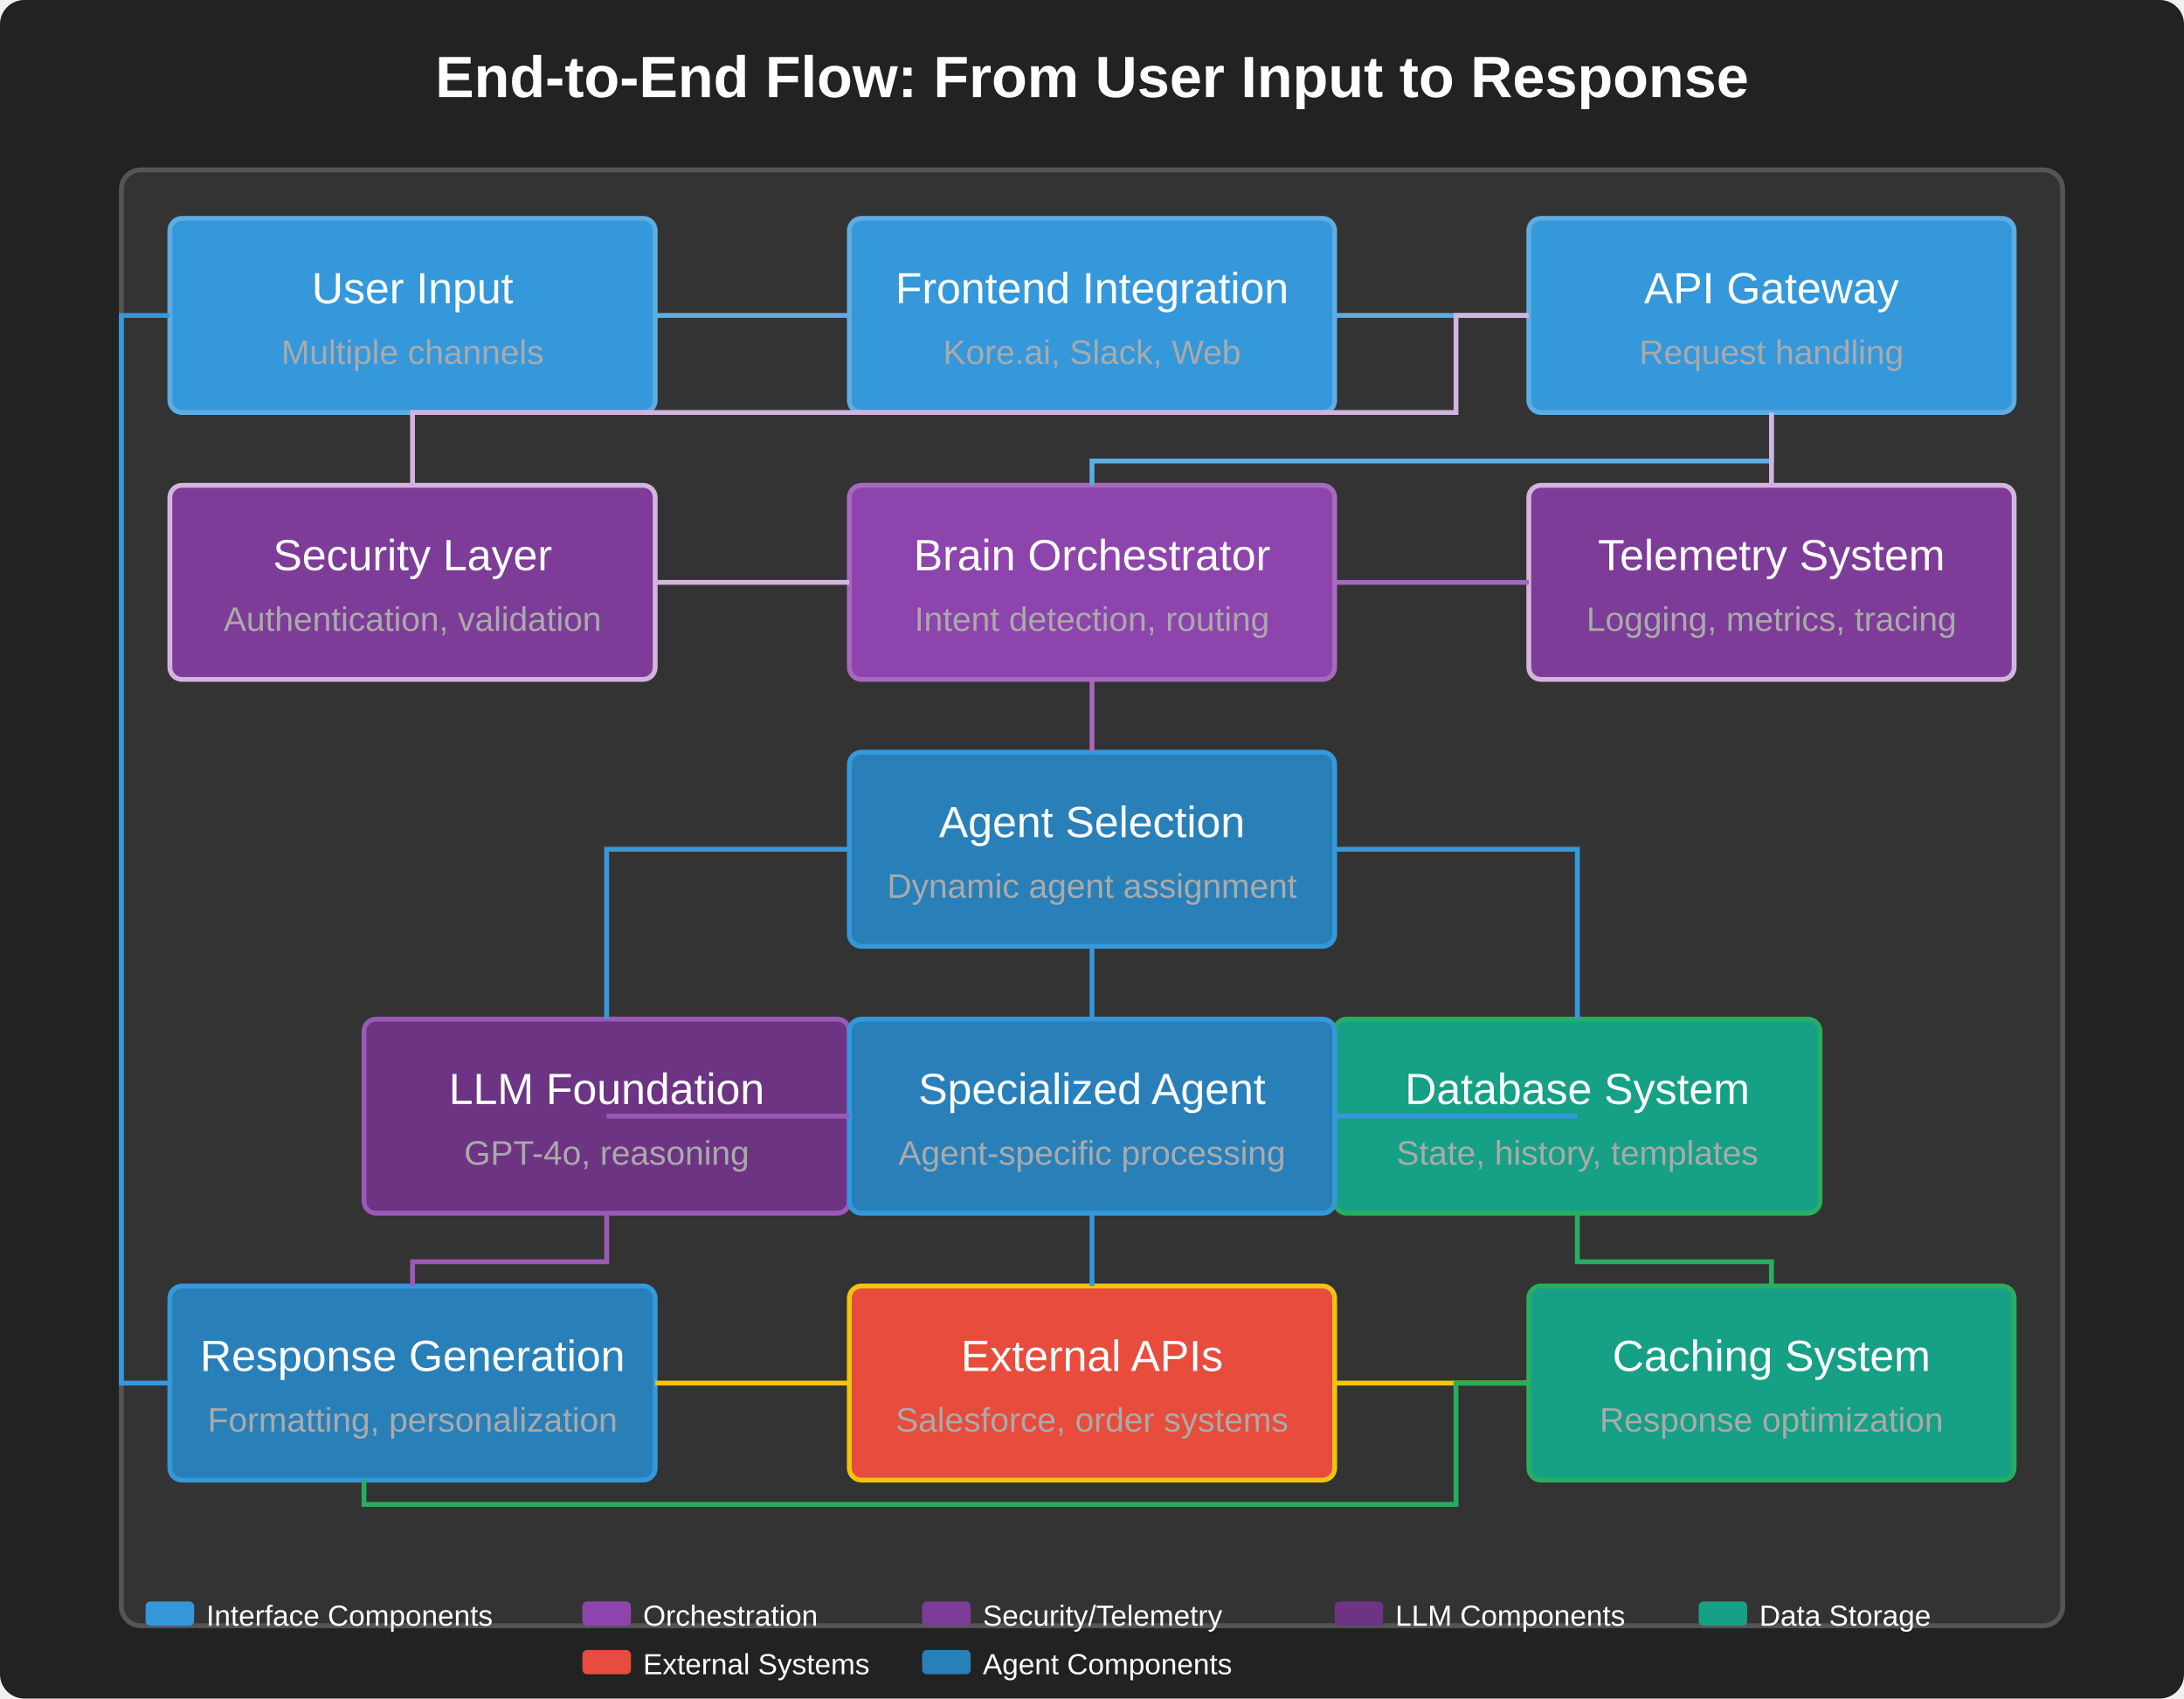
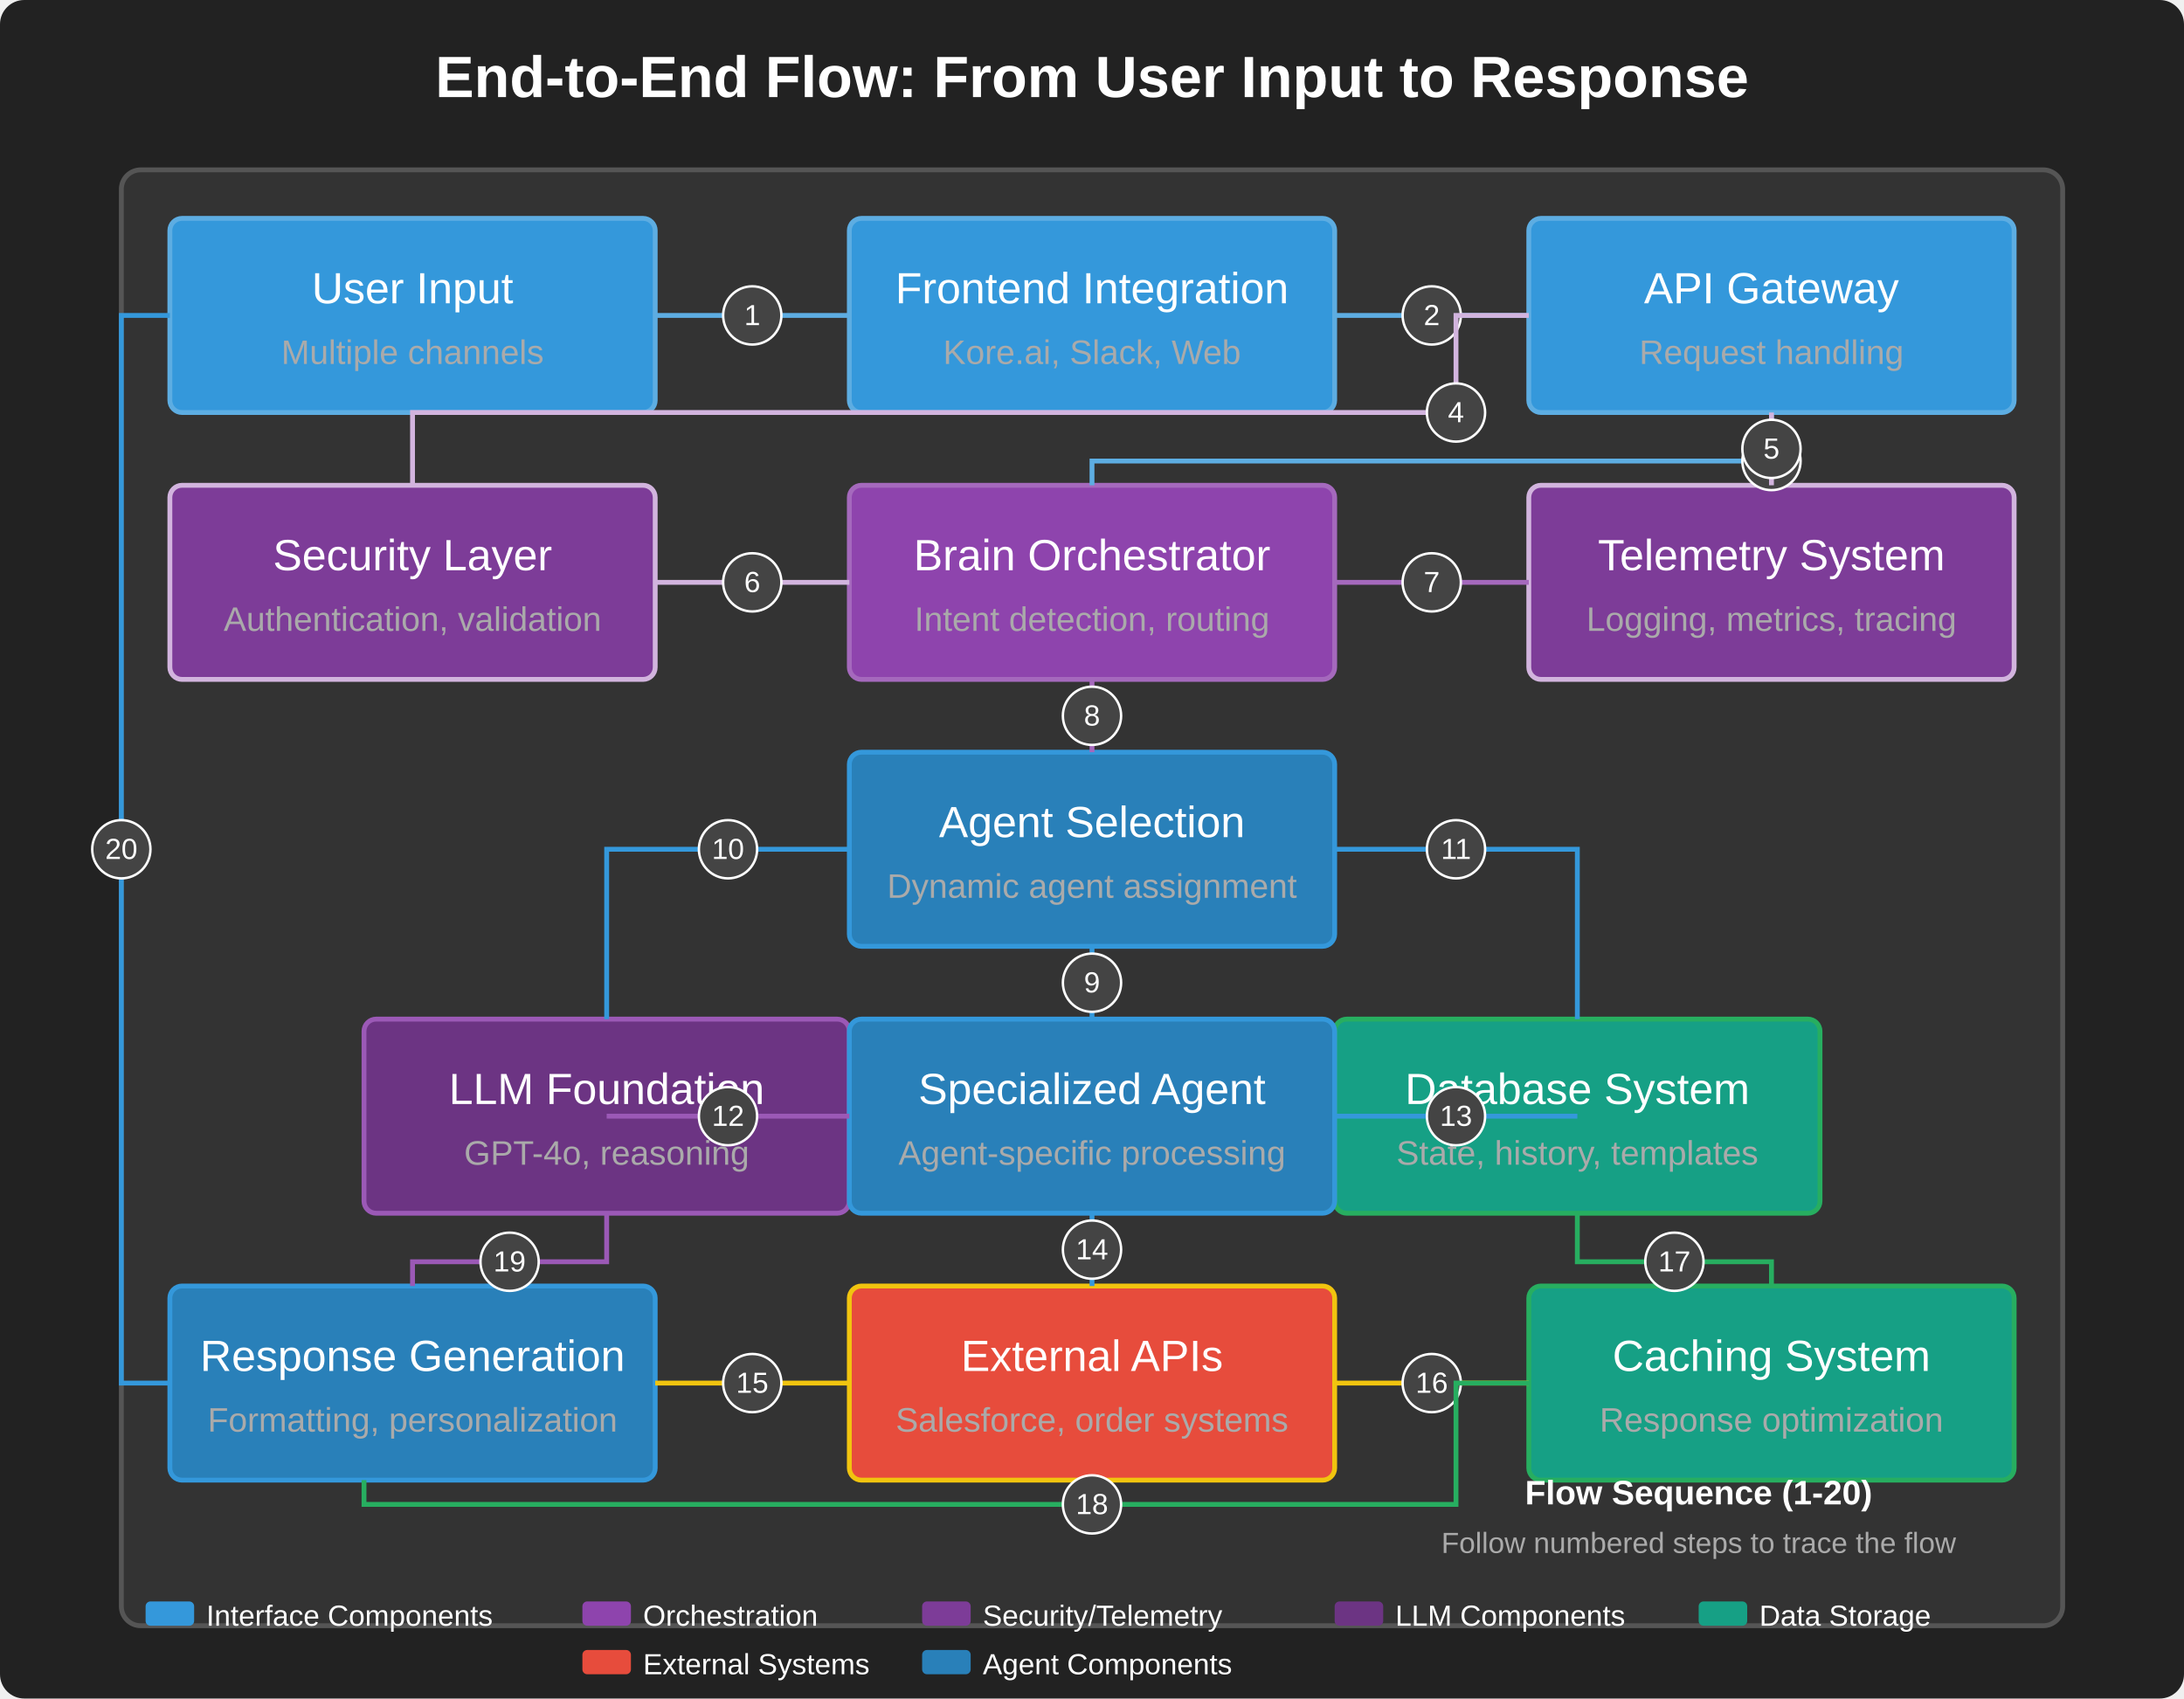
<svg xmlns="http://www.w3.org/2000/svg" width="900" height="700">
  <rect width="900" height="700" fill="#222222" rx="10" ry="10" />
  <text x="450" y="40" font-family="Arial" font-size="24" fill="#ffffff" text-anchor="middle" font-weight="bold">End-to-End Flow: From User Input to Response</text>
  <rect x="50" y="70" width="800" height="600" fill="#333333" rx="8" ry="8" stroke="#555555" stroke-width="2" />
  <rect x="70" y="90" width="200" height="80" fill="#3498db" rx="5" ry="5" stroke="#5dade2" stroke-width="2" />
  <text x="170" y="125" font-family="Arial" font-size="18" fill="#ffffff" text-anchor="middle">User Input</text>
  <text x="170" y="150" font-family="Arial" font-size="14" fill="#aaaaaa" text-anchor="middle">Multiple channels</text>
  <rect x="350" y="90" width="200" height="80" fill="#3498db" rx="5" ry="5" stroke="#5dade2" stroke-width="2" />
  <text x="450" y="125" font-family="Arial" font-size="18" fill="#ffffff" text-anchor="middle">Frontend Integration</text>
  <text x="450" y="150" font-family="Arial" font-size="14" fill="#aaaaaa" text-anchor="middle">Kore.ai, Slack, Web</text>
  <rect x="630" y="90" width="200" height="80" fill="#3498db" rx="5" ry="5" stroke="#5dade2" stroke-width="2" />
  <text x="730" y="125" font-family="Arial" font-size="18" fill="#ffffff" text-anchor="middle">API Gateway</text>
  <text x="730" y="150" font-family="Arial" font-size="14" fill="#aaaaaa" text-anchor="middle">Request handling</text>
  <rect x="350" y="200" width="200" height="80" fill="#8e44ad" rx="5" ry="5" stroke="#a569bd" stroke-width="2" />
  <text x="450" y="235" font-family="Arial" font-size="18" fill="#ffffff" text-anchor="middle">Brain Orchestrator</text>
  <text x="450" y="260" font-family="Arial" font-size="14" fill="#aaaaaa" text-anchor="middle">Intent detection, routing</text>
  <rect x="70" y="200" width="200" height="80" fill="#7d3c98" rx="5" ry="5" stroke="#d2b4de" stroke-width="2" />
  <text x="170" y="235" font-family="Arial" font-size="18" fill="#ffffff" text-anchor="middle">Security Layer</text>
  <text x="170" y="260" font-family="Arial" font-size="14" fill="#aaaaaa" text-anchor="middle">Authentication, validation</text>
  <rect x="630" y="200" width="200" height="80" fill="#7d3c98" rx="5" ry="5" stroke="#d2b4de" stroke-width="2" />
  <text x="730" y="235" font-family="Arial" font-size="18" fill="#ffffff" text-anchor="middle">Telemetry System</text>
  <text x="730" y="260" font-family="Arial" font-size="14" fill="#aaaaaa" text-anchor="middle">Logging, metrics, tracing</text>
  <rect x="350" y="310" width="200" height="80" fill="#2980b9" rx="5" ry="5" stroke="#3498db" stroke-width="2" />
  <text x="450" y="345" font-family="Arial" font-size="18" fill="#ffffff" text-anchor="middle">Agent Selection</text>
  <text x="450" y="370" font-family="Arial" font-size="14" fill="#aaaaaa" text-anchor="middle">Dynamic agent assignment</text>
  <rect x="150" y="420" width="200" height="80" fill="#6c3483" rx="5" ry="5" stroke="#9b59b6" stroke-width="2" />
  <text x="250" y="455" font-family="Arial" font-size="18" fill="#ffffff" text-anchor="middle">LLM Foundation</text>
  <text x="250" y="480" font-family="Arial" font-size="14" fill="#aaaaaa" text-anchor="middle">GPT-4o, reasoning</text>
  <rect x="550" y="420" width="200" height="80" fill="#16a085" rx="5" ry="5" stroke="#27ae60" stroke-width="2" />
  <text x="650" y="455" font-family="Arial" font-size="18" fill="#ffffff" text-anchor="middle">Database System</text>
  <text x="650" y="480" font-family="Arial" font-size="14" fill="#aaaaaa" text-anchor="middle">State, history, templates</text>
  <rect x="350" y="420" width="200" height="80" fill="#2980b9" rx="5" ry="5" stroke="#3498db" stroke-width="2" />
  <text x="450" y="455" font-family="Arial" font-size="18" fill="#ffffff" text-anchor="middle">Specialized Agent</text>
  <text x="450" y="480" font-family="Arial" font-size="14" fill="#aaaaaa" text-anchor="middle">Agent-specific processing</text>
  <rect x="350" y="530" width="200" height="80" fill="#e74c3c" rx="5" ry="5" stroke="#f1c40f" stroke-width="2" />
  <text x="450" y="565" font-family="Arial" font-size="18" fill="#ffffff" text-anchor="middle">External APIs</text>
  <text x="450" y="590" font-family="Arial" font-size="14" fill="#aaaaaa" text-anchor="middle">Salesforce, order systems</text>
  <rect x="70" y="530" width="200" height="80" fill="#2980b9" rx="5" ry="5" stroke="#3498db" stroke-width="2" />
  <text x="170" y="565" font-family="Arial" font-size="18" fill="#ffffff" text-anchor="middle">Response Generation</text>
  <text x="170" y="590" font-family="Arial" font-size="14" fill="#aaaaaa" text-anchor="middle">Formatting, personalization</text>
  <rect x="630" y="530" width="200" height="80" fill="#16a085" rx="5" ry="5" stroke="#27ae60" stroke-width="2" />
  <text x="730" y="565" font-family="Arial" font-size="18" fill="#ffffff" text-anchor="middle">Caching System</text>
  <text x="730" y="590" font-family="Arial" font-size="14" fill="#aaaaaa" text-anchor="middle">Response optimization</text>
  <path d="M 270 130 L 350 130" stroke="#5dade2" stroke-width="2" fill="none" />
+   <circle cx="310" cy="130" r="12" fill="#444444" stroke="#ffffff" stroke-width="1" />
+   <text x="310" y="134" font-family="Arial" font-size="12" fill="#ffffff" text-anchor="middle">1</text>
  <path d="M 550 130 L 630 130" stroke="#5dade2" stroke-width="2" fill="none" />
+   <circle cx="590" cy="130" r="12" fill="#444444" stroke="#ffffff" stroke-width="1" />
+   <text x="590" y="134" font-family="Arial" font-size="12" fill="#ffffff" text-anchor="middle">2</text>
  <path d="M 730 170 L 730 190 L 450 190 L 450 200" stroke="#5dade2" stroke-width="2" fill="none" />
+   <circle cx="730" cy="190" r="12" fill="#444444" stroke="#ffffff" stroke-width="1" />
+   <text x="730" y="194" font-family="Arial" font-size="12" fill="#ffffff" text-anchor="middle">3</text>
  <path d="M 630 130 L 600 130 L 600 170 L 170 170 L 170 200" stroke="#d2b4de" stroke-width="2" fill="none" />
+   <circle cx="600" cy="170" r="12" fill="#444444" stroke="#ffffff" stroke-width="1" />
+   <text x="600" y="174" font-family="Arial" font-size="12" fill="#ffffff" text-anchor="middle">4</text>
  <path d="M 730 170 L 730 200" stroke="#d2b4de" stroke-width="2" fill="none" />
+   <circle cx="730" cy="185" r="12" fill="#444444" stroke="#ffffff" stroke-width="1" />
+   <text x="730" y="189" font-family="Arial" font-size="12" fill="#ffffff" text-anchor="middle">5</text>
  <path d="M 270 240 L 350 240" stroke="#d2b4de" stroke-width="2" fill="none" />
+   <circle cx="310" cy="240" r="12" fill="#444444" stroke="#ffffff" stroke-width="1" />
+   <text x="310" y="244" font-family="Arial" font-size="12" fill="#ffffff" text-anchor="middle">6</text>
  <path d="M 550 240 L 630 240" stroke="#a569bd" stroke-width="2" fill="none" />
+   <circle cx="590" cy="240" r="12" fill="#444444" stroke="#ffffff" stroke-width="1" />
+   <text x="590" y="244" font-family="Arial" font-size="12" fill="#ffffff" text-anchor="middle">7</text>
  <path d="M 450 280 L 450 310" stroke="#a569bd" stroke-width="2" fill="none" />
+   <circle cx="450" cy="295" r="12" fill="#444444" stroke="#ffffff" stroke-width="1" />
+   <text x="450" y="299" font-family="Arial" font-size="12" fill="#ffffff" text-anchor="middle">8</text>
  <path d="M 450 390 L 450 420" stroke="#3498db" stroke-width="2" fill="none" />
+   <circle cx="450" cy="405" r="12" fill="#444444" stroke="#ffffff" stroke-width="1" />
+   <text x="450" y="409" font-family="Arial" font-size="12" fill="#ffffff" text-anchor="middle">9</text>
  <path d="M 350 350 L 250 350 L 250 420" stroke="#3498db" stroke-width="2" fill="none" />
+   <circle cx="300" cy="350" r="12" fill="#444444" stroke="#ffffff" stroke-width="1" />
+   <text x="300" y="354" font-family="Arial" font-size="12" fill="#ffffff" text-anchor="middle">10</text>
  <path d="M 550 350 L 650 350 L 650 420" stroke="#3498db" stroke-width="2" fill="none" />
+   <circle cx="600" cy="350" r="12" fill="#444444" stroke="#ffffff" stroke-width="1" />
+   <text x="600" y="354" font-family="Arial" font-size="12" fill="#ffffff" text-anchor="middle">11</text>
  <path d="M 350 460 L 250 460" stroke="#9b59b6" stroke-width="2" fill="none" />
+   <circle cx="300" cy="460" r="12" fill="#444444" stroke="#ffffff" stroke-width="1" />
+   <text x="300" y="464" font-family="Arial" font-size="12" fill="#ffffff" text-anchor="middle">12</text>
  <path d="M 550 460 L 650 460" stroke="#3498db" stroke-width="2" fill="none" />
+   <circle cx="600" cy="460" r="12" fill="#444444" stroke="#ffffff" stroke-width="1" />
+   <text x="600" y="464" font-family="Arial" font-size="12" fill="#ffffff" text-anchor="middle">13</text>
  <path d="M 450 500 L 450 530" stroke="#3498db" stroke-width="2" fill="none" />
+   <circle cx="450" cy="515" r="12" fill="#444444" stroke="#ffffff" stroke-width="1" />
+   <text x="450" y="519" font-family="Arial" font-size="12" fill="#ffffff" text-anchor="middle">14</text>
  <path d="M 350 570 L 270 570" stroke="#f1c40f" stroke-width="2" fill="none" />
+   <circle cx="310" cy="570" r="12" fill="#444444" stroke="#ffffff" stroke-width="1" />
+   <text x="310" y="574" font-family="Arial" font-size="12" fill="#ffffff" text-anchor="middle">15</text>
  <path d="M 550 570 L 630 570" stroke="#f1c40f" stroke-width="2" fill="none" />
+   <circle cx="590" cy="570" r="12" fill="#444444" stroke="#ffffff" stroke-width="1" />
+   <text x="590" y="574" font-family="Arial" font-size="12" fill="#ffffff" text-anchor="middle">16</text>
  <path d="M 70 570 L 50 570 L 50 130 L 70 130" stroke="#3498db" stroke-width="2" fill="none" />
+   <circle cx="50" cy="350" r="12" fill="#444444" stroke="#ffffff" stroke-width="1" />
+   <text x="50" y="354" font-family="Arial" font-size="12" fill="#ffffff" text-anchor="middle">20</text>
  <path d="M 650 500 L 650 520 L 730 520 L 730 530" stroke="#27ae60" stroke-width="2" fill="none" />
+   <circle cx="690" cy="520" r="12" fill="#444444" stroke="#ffffff" stroke-width="1" />
+   <text x="690" y="524" font-family="Arial" font-size="12" fill="#ffffff" text-anchor="middle">17</text>
  <path d="M 630 570 L 600 570 L 600 620 L 150 620 L 150 610" stroke="#27ae60" stroke-width="2" fill="none" />
+   <circle cx="450" cy="620" r="12" fill="#444444" stroke="#ffffff" stroke-width="1" />
+   <text x="450" y="624" font-family="Arial" font-size="12" fill="#ffffff" text-anchor="middle">18</text>
  <path d="M 250 500 L 250 520 L 170 520 L 170 530" stroke="#9b59b6" stroke-width="2" fill="none" />
+   <circle cx="210" cy="520" r="12" fill="#444444" stroke="#ffffff" stroke-width="1" />
+   <text x="210" y="524" font-family="Arial" font-size="12" fill="#ffffff" text-anchor="middle">19</text>
  <rect x="60" y="660" width="20" height="10" fill="#3498db" rx="2" ry="2" />
  <text x="85" y="670" font-family="Arial" font-size="12" fill="#ffffff">Interface Components</text>
  <rect x="240" y="660" width="20" height="10" fill="#8e44ad" rx="2" ry="2" />
  <text x="265" y="670" font-family="Arial" font-size="12" fill="#ffffff">Orchestration</text>
  <rect x="380" y="660" width="20" height="10" fill="#7d3c98" rx="2" ry="2" />
  <text x="405" y="670" font-family="Arial" font-size="12" fill="#ffffff">Security/Telemetry</text>
  <rect x="550" y="660" width="20" height="10" fill="#6c3483" rx="2" ry="2" />
  <text x="575" y="670" font-family="Arial" font-size="12" fill="#ffffff">LLM Components</text>
  <rect x="700" y="660" width="20" height="10" fill="#16a085" rx="2" ry="2" />
  <text x="725" y="670" font-family="Arial" font-size="12" fill="#ffffff">Data Storage</text>
  <rect x="240" y="680" width="20" height="10" fill="#e74c3c" rx="2" ry="2" />
  <text x="265" y="690" font-family="Arial" font-size="12" fill="#ffffff">External Systems</text>
  <rect x="380" y="680" width="20" height="10" fill="#2980b9" rx="2" ry="2" />
  <text x="405" y="690" font-family="Arial" font-size="12" fill="#ffffff">Agent Components</text>
+   <text x="700" y="620" font-family="Arial" font-size="14" fill="#ffffff" text-anchor="middle" font-weight="bold">Flow Sequence (1-20)</text>
+   <text x="700" y="640" font-family="Arial" font-size="12" fill="#aaaaaa" text-anchor="middle">Follow numbered steps to trace the flow</text>
</svg>
